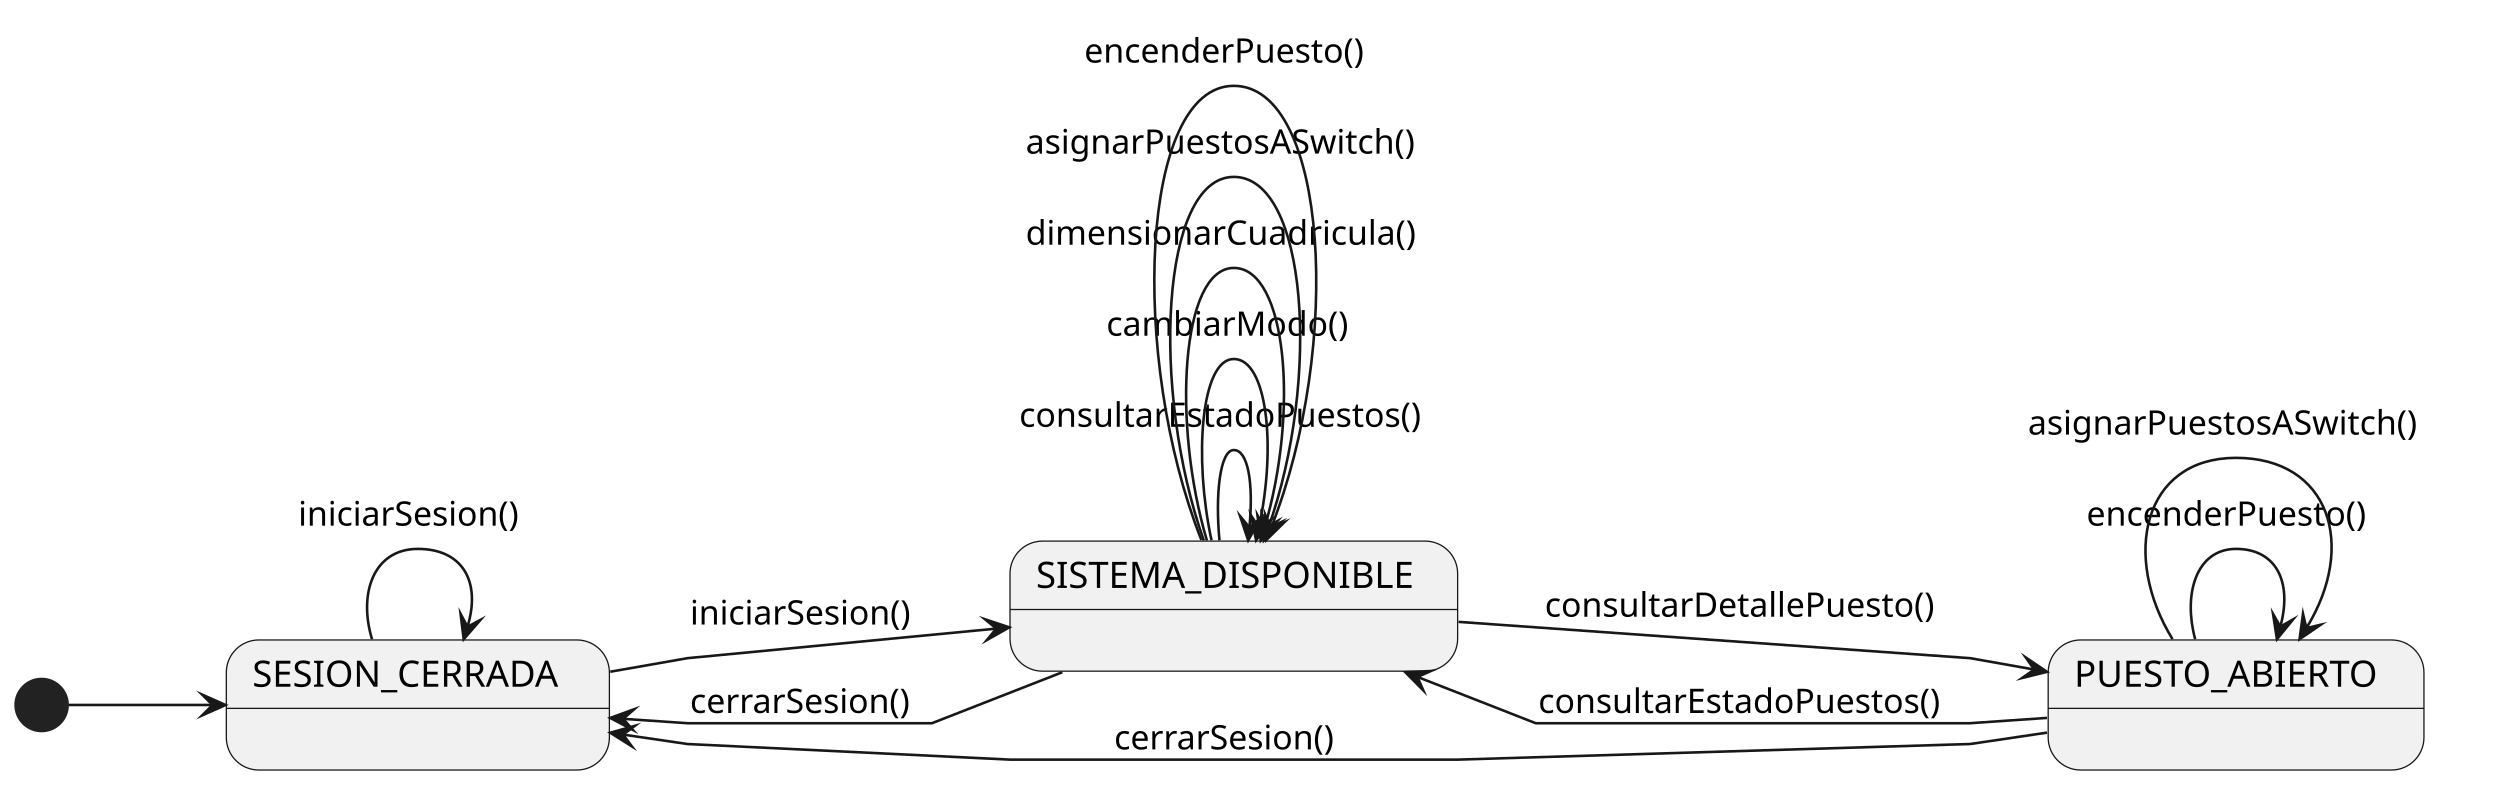
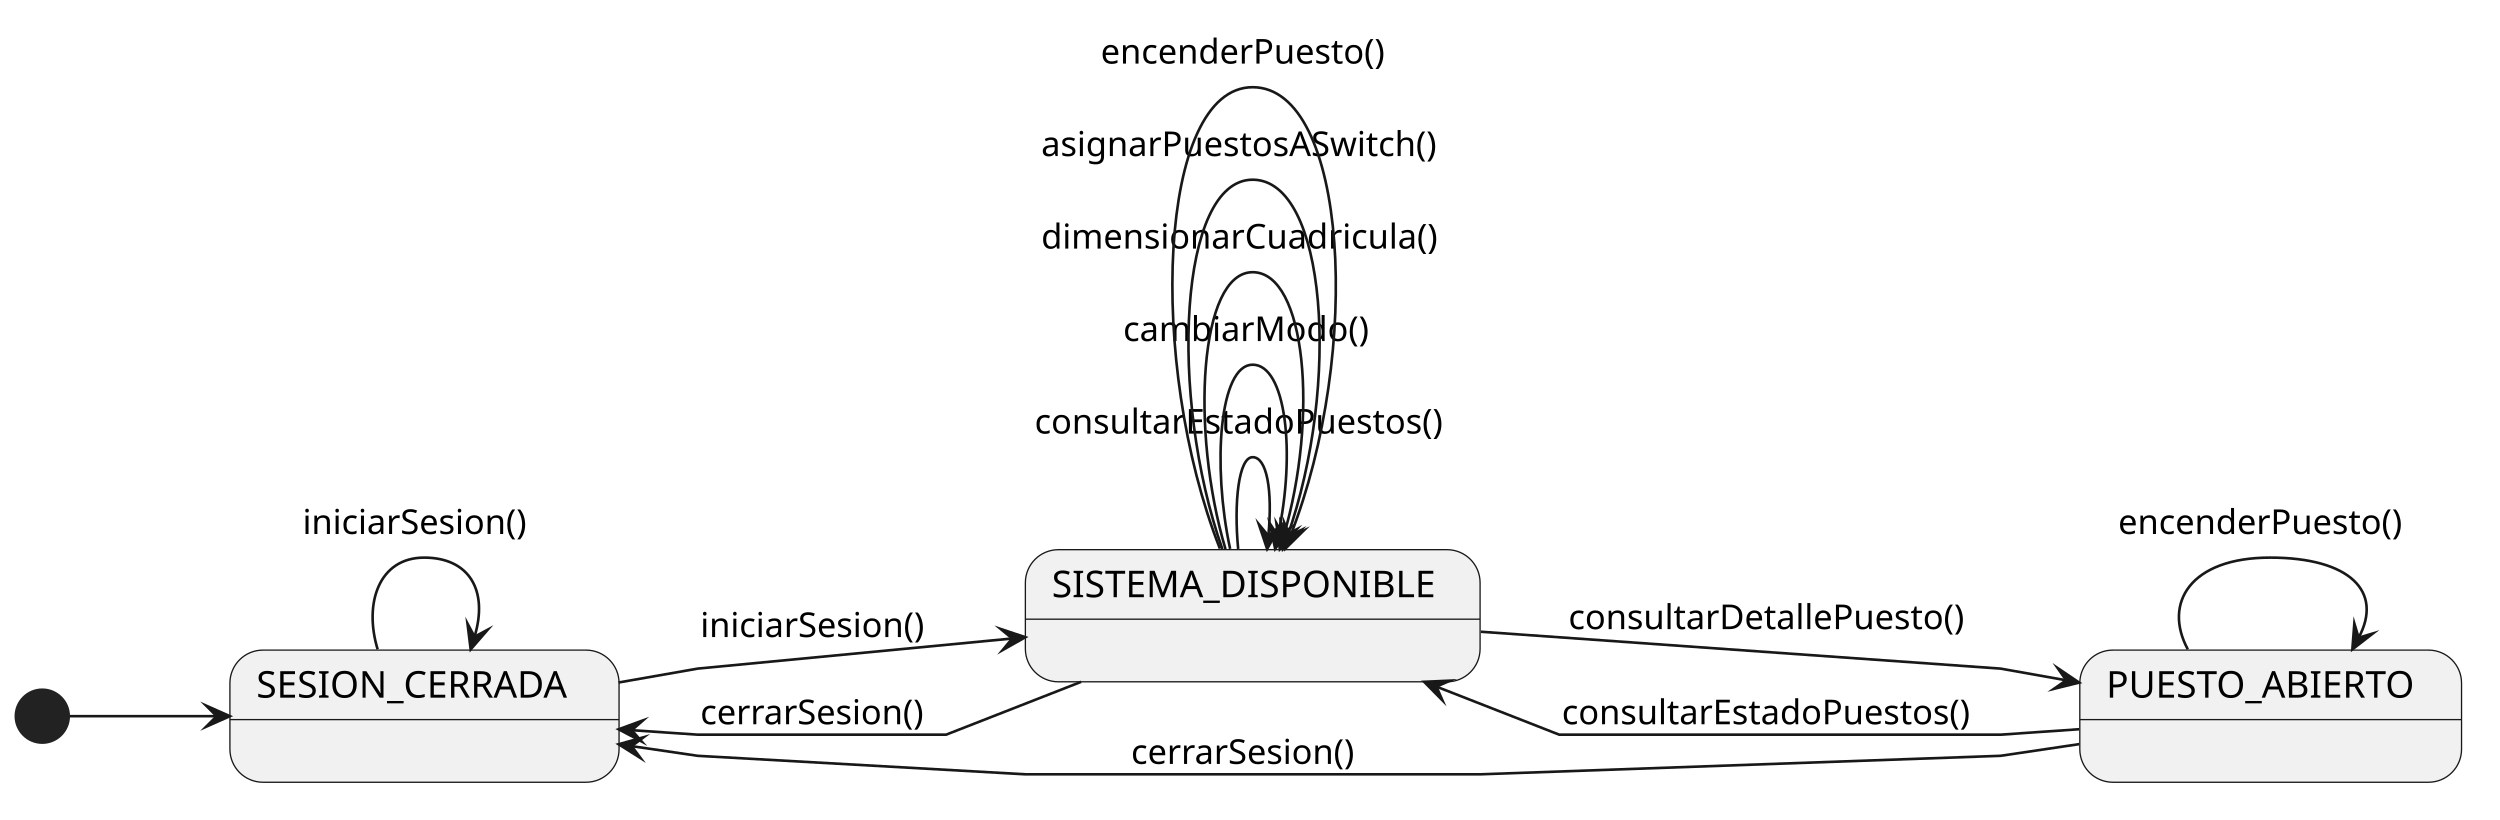
- <svg xmlns="http://www.w3.org/2000/svg" version="1.1" data-diagram-type="STATE" style="width:961px;height:310px;background:#FFFFFF;" width="961px" height="310px" viewBox="0 0 961 310" zoomAndPan="magnify" preserveAspectRatio="none" contentStyleType="text/css">
+ <svg xmlns="http://www.w3.org/2000/svg" version="1.1" data-diagram-type="STATE" style="width:946px;height:310px;background:#FFFFFF;" width="946px" height="310px" viewBox="0 0 946 310" zoomAndPan="magnify" preserveAspectRatio="none" contentStyleType="text/css">
  <defs />
  <g font-family="sans-serif" lengthAdjust="spacing">
    <g class="entity" data-qualified-name="SESION_CERRADA" id="ent0001" data-source-line="4">
      <rect x="87" y="246" width="147.251" height="50" fill="#F1F1F1" style="stroke:#181818;stroke-width:0.5;" rx="12.5" ry="12.5" />
      <line x1="87" y1="272.297" x2="234.251" y2="272.297" style="stroke:#181818;stroke-width:0.5;" />
      <text x="97" y="263.995" fill="#000" font-size="14" textLength="127.251">SESION_CERRADA</text>
    </g>
    <g class="entity" data-qualified-name="SISTEMA_DISPONIBLE" id="ent0002" data-source-line="5">
-       <rect x="388.25" y="208" width="172.065" height="50" fill="#F1F1F1" style="stroke:#181818;stroke-width:0.5;" rx="12.5" ry="12.5" />
-       <line x1="388.25" y1="234.297" x2="560.315" y2="234.297" style="stroke:#181818;stroke-width:0.5;" />
-       <text x="398.25" y="225.995" fill="#000" font-size="14" textLength="152.065">SISTEMA_DISPONIBLE</text>
+       <rect x="388" y="208" width="172.065" height="50" fill="#F1F1F1" style="stroke:#181818;stroke-width:0.5;" rx="12.5" ry="12.5" />
+       <line x1="388" y1="234.297" x2="560.065" y2="234.297" style="stroke:#181818;stroke-width:0.5;" />
+       <text x="398" y="225.995" fill="#000" font-size="14" textLength="152.065">SISTEMA_DISPONIBLE</text>
    </g>
    <g class="entity" data-qualified-name="PUESTO_ABIERTO" id="ent0003" data-source-line="6">
-       <rect x="787.32" y="246" width="144.448" height="50" fill="#F1F1F1" style="stroke:#181818;stroke-width:0.5;" rx="12.5" ry="12.5" />
-       <line x1="787.32" y1="272.297" x2="931.768" y2="272.297" style="stroke:#181818;stroke-width:0.5;" />
-       <text x="797.32" y="263.995" fill="#000" font-size="14" textLength="124.448">PUESTO_ABIERTO</text>
+       <rect x="787" y="246" width="144.448" height="50" fill="#F1F1F1" style="stroke:#181818;stroke-width:0.5;" rx="12.5" ry="12.5" />
+       <line x1="787" y1="272.297" x2="931.448" y2="272.297" style="stroke:#181818;stroke-width:0.5;" />
+       <text x="797" y="263.995" fill="#000" font-size="14" textLength="124.448">PUESTO_ABIERTO</text>
    </g>
    <g class="start_entity" data-qualified-name=".start." id="ent0004" data-source-line="8">
      <ellipse cx="16" cy="271" rx="10" ry="10" fill="#222" style="stroke:#222;stroke-width:1;" />
    </g>
    <g class="link" data-entity-1="ent0004" data-entity-2="ent0001" id="lnk5" data-source-line="8" data-link-type="dependency">
-       <path d="M26.36,271 C39,271 57.73,271 81.69,271" style="stroke:#181818;stroke-width:1;" fill="none" id="*start*-to-SESION_CERRADA" />
-       <polygon points="86.69,271,77.69,267,81.69,271,77.69,275,86.69,271" fill="#181818" style="stroke:#181818;stroke-width:1;stroke-linejoin:miter;stroke-miterlimit:10;" />
+       <path d="M26.35,271 C39.04,271 57.92,271 81.98,271" style="stroke:#181818;stroke-width:1;" fill="none" id="*start*-to-SESION_CERRADA" />
+       <polygon points="86.98,271,77.98,267,81.98,271,77.98,275,86.98,271" fill="#181818" style="stroke:#181818;stroke-width:1;stroke-linejoin:miter;stroke-miterlimit:10;" />
    </g>
    <g class="link" data-entity-1="ent0001" data-entity-2="ent0002" id="lnk6" data-source-line="10" data-link-type="dependency">
-       <path d="M234.57,258.21 C251.28,255.27 264.25,253 264.25,253 C264.25,253 325.183,247.166 382.983,241.636" style="stroke:#181818;stroke-width:1;" fill="none" id="SESION_CERRADA-to-SISTEMA_DISPONIBLE" />
-       <polygon points="387.96,241.16,378.62,238.035,382.983,241.636,379.382,245.999,387.96,241.16" fill="#181818" style="stroke:#181818;stroke-width:1;stroke-linejoin:miter;stroke-miterlimit:10;" />
-       <text x="265.25" y="240.067" fill="#000" font-size="13" textLength="92.504">iniciarSesion()</text>
+       <path d="M234.08,258.25 C250.91,255.3 264,253 264,253 C264,253 325.153,247.147 383.013,241.607" style="stroke:#181818;stroke-width:1;" fill="none" id="SESION_CERRADA-to-SISTEMA_DISPONIBLE" />
+       <polygon points="387.99,241.13,378.65,238.006,383.013,241.607,379.412,245.97,387.99,241.13" fill="#181818" style="stroke:#181818;stroke-width:1;stroke-linejoin:miter;stroke-miterlimit:10;" />
+       <text x="265" y="241.067" fill="#000" font-size="13" textLength="92.504">iniciarSesion()</text>
    </g>
    <g class="link" data-entity-1="ent0002" data-entity-2="ent0001" id="lnk8" data-source-line="12" data-link-type="dependency">
-       <path d="M408.37,258.39 C382.28,268.6 358.25,278 358.25,278 C358.25,278 264.25,278 264.25,278 C264.25,278 256.268,277.46 239.558,276.32" style="stroke:#181818;stroke-width:1;" fill="none" id="SISTEMA_DISPONIBLE-to-SESION_CERRADA" />
-       <polygon points="234.57,275.98,243.277,280.583,239.558,276.32,243.821,272.602,234.57,275.98" fill="#181818" style="stroke:#181818;stroke-width:1;stroke-linejoin:miter;stroke-miterlimit:10;" />
-       <text x="265.25" y="274.067" fill="#000" font-size="13" textLength="92.117">cerrarSesion()</text>
+       <path d="M409.11,258 C382.64,268.36 358,278 358,278 C358,278 264,278 264,278 C264,278 255.898,277.451 239.068,276.301" style="stroke:#181818;stroke-width:1;" fill="none" id="SISTEMA_DISPONIBLE-to-SESION_CERRADA" />
+       <polygon points="234.08,275.96,242.786,280.564,239.068,276.301,243.332,272.583,234.08,275.96" fill="#181818" style="stroke:#181818;stroke-width:1;stroke-linejoin:miter;stroke-miterlimit:10;" />
+       <text x="265" y="274.067" fill="#000" font-size="13" textLength="92.117">cerrarSesion()</text>
    </g>
    <g class="link" data-entity-1="ent0001" data-entity-2="ent0001" id="lnk7" data-source-line="11" data-link-type="dependency">
-       <path d="M143.01,245.72 C137.67,228.23 143.54,211 160.63,211 C177.71,211 185.04,223.448 179.7,240.938" style="stroke:#181818;stroke-width:1;" fill="none" id="SESION_CERRADA-to-SESION_CERRADA" />
-       <polygon points="178.24,245.72,184.694,238.28,179.7,240.938,177.042,235.944,178.24,245.72" fill="#181818" style="stroke:#181818;stroke-width:1;stroke-linejoin:miter;stroke-miterlimit:10;" />
-       <text x="114.63" y="202.067" fill="#000" font-size="13" textLength="92.504">iniciarSesion()</text>
+       <path d="M142.9,245.72 C137.57,228.23 143.44,211 160.5,211 C177.56,211 184.888,223.447 179.558,240.937" style="stroke:#181818;stroke-width:1;" fill="none" id="SESION_CERRADA-to-SESION_CERRADA" />
+       <polygon points="178.1,245.72,184.55,238.277,179.558,240.937,176.897,235.945,178.1,245.72" fill="#181818" style="stroke:#181818;stroke-width:1;stroke-linejoin:miter;stroke-miterlimit:10;" />
+       <text x="114.5" y="202.067" fill="#000" font-size="13" textLength="92.504">iniciarSesion()</text>
    </g>
    <g class="link" data-entity-1="ent0002" data-entity-2="ent0002" id="lnk9" data-source-line="14" data-link-type="dependency">
-       <path d="M468.77,207.72 C467.1,190.23 468.93,173 474.28,173 C479.63,173 481.945,185.253 480.275,202.743" style="stroke:#181818;stroke-width:1;" fill="none" id="SISTEMA_DISPONIBLE-to-SISTEMA_DISPONIBLE" />
-       <polygon points="479.8,207.72,484.637,199.141,480.275,202.743,476.674,198.381,479.8,207.72" fill="#181818" style="stroke:#181818;stroke-width:1;stroke-linejoin:miter;stroke-miterlimit:10;" />
-       <text x="391.78" y="164.067" fill="#000" font-size="13" textLength="165.445">consultarEstadoPuestos()</text>
+       <path d="M468.52,207.72 C466.86,190.23 468.68,173 474,173 C479.32,173 481.612,185.252 479.952,202.742" style="stroke:#181818;stroke-width:1;" fill="none" id="SISTEMA_DISPONIBLE-to-SISTEMA_DISPONIBLE" />
+       <polygon points="479.48,207.72,484.312,199.138,479.952,202.742,476.348,198.382,479.48,207.72" fill="#181818" style="stroke:#181818;stroke-width:1;stroke-linejoin:miter;stroke-miterlimit:10;" />
+       <text x="391.5" y="164.067" fill="#000" font-size="13" textLength="165.445">consultarEstadoPuestos()</text>
    </g>
    <g class="link" data-entity-1="ent0002" data-entity-2="ent0002" id="lnk10" data-source-line="15" data-link-type="dependency">
-       <path d="M465.71,207.7 C458.82,175.89 461.67,138 474.28,138 C486.89,138 490.81,171.004 483.91,202.814" style="stroke:#181818;stroke-width:1;" fill="none" id="SISTEMA_DISPONIBLE-to-SISTEMA_DISPONIBLE-1" />
-       <polygon points="482.85,207.7,488.667,199.752,483.91,202.814,480.849,198.057,482.85,207.7" fill="#181818" style="stroke:#181818;stroke-width:1;stroke-linejoin:miter;stroke-miterlimit:10;" />
-       <text x="425.28" y="129.067" fill="#000" font-size="13" textLength="98.471">cambiarModo()</text>
+       <path d="M465.48,207.7 C458.63,175.89 461.47,138 474,138 C486.53,138 490.423,171.002 483.573,202.812" style="stroke:#181818;stroke-width:1;" fill="none" id="SISTEMA_DISPONIBLE-to-SISTEMA_DISPONIBLE-1" />
+       <polygon points="482.52,207.7,488.325,199.744,483.573,202.812,480.504,198.06,482.52,207.7" fill="#181818" style="stroke:#181818;stroke-width:1;stroke-linejoin:miter;stroke-miterlimit:10;" />
+       <text x="425" y="129.067" fill="#000" font-size="13" textLength="98.471">cambiarModo()</text>
    </g>
    <g class="link" data-entity-1="ent0002" data-entity-2="ent0002" id="lnk11" data-source-line="16" data-link-type="dependency">
-       <path d="M463.94,207.79 C450.53,162.72 453.98,103 474.28,103 C494.58,103 499.455,157.927 486.055,202.997" style="stroke:#181818;stroke-width:1;" fill="none" id="SISTEMA_DISPONIBLE-to-SISTEMA_DISPONIBLE-2" />
-       <polygon points="484.63,207.79,491.029,200.303,486.055,202.997,483.361,198.023,484.63,207.79" fill="#181818" style="stroke:#181818;stroke-width:1;stroke-linejoin:miter;stroke-miterlimit:10;" />
-       <text x="394.28" y="94.067" fill="#000" font-size="13" textLength="160.253">dimensionarCuadricula()</text>
+       <path d="M463.72,207.79 C450.4,162.72 453.83,103 474,103 C494.17,103 499.017,157.925 485.697,202.995" style="stroke:#181818;stroke-width:1;" fill="none" id="SISTEMA_DISPONIBLE-to-SISTEMA_DISPONIBLE-2" />
+       <polygon points="484.28,207.79,490.667,200.293,485.697,202.995,482.995,198.025,484.28,207.79" fill="#181818" style="stroke:#181818;stroke-width:1;stroke-linejoin:miter;stroke-miterlimit:10;" />
+       <text x="394" y="94.067" fill="#000" font-size="13" textLength="160.253">dimensionarCuadricula()</text>
    </g>
    <g class="link" data-entity-1="ent0002" data-entity-2="ent0002" id="lnk12" data-source-line="17" data-link-type="dependency">
-       <path d="M462.74,207.78 C442.29,149.98 446.14,68 474.28,68 C502.43,68 507.948,145.266 487.498,203.066" style="stroke:#181818;stroke-width:1;" fill="none" id="SISTEMA_DISPONIBLE-to-SISTEMA_DISPONIBLE-3" />
-       <polygon points="485.83,207.78,492.603,200.63,487.498,203.066,485.061,197.961,485.83,207.78" fill="#181818" style="stroke:#181818;stroke-width:1;stroke-linejoin:miter;stroke-miterlimit:10;" />
-       <text x="394.28" y="59.067" fill="#000" font-size="13" textLength="160.843">asignarPuestosASwitch()</text>
+       <path d="M462.53,207.78 C442.21,149.98 446.03,68 474,68 C501.97,68 507.448,145.263 487.128,203.063" style="stroke:#181818;stroke-width:1;" fill="none" id="SISTEMA_DISPONIBLE-to-SISTEMA_DISPONIBLE-3" />
+       <polygon points="485.47,207.78,492.229,200.616,487.128,203.063,484.681,197.963,485.47,207.78" fill="#181818" style="stroke:#181818;stroke-width:1;stroke-linejoin:miter;stroke-miterlimit:10;" />
+       <text x="394" y="59.067" fill="#000" font-size="13" textLength="160.843">asignarPuestosASwitch()</text>
    </g>
    <g class="link" data-entity-1="ent0002" data-entity-2="ent0002" id="lnk13" data-source-line="18" data-link-type="dependency">
-       <path d="M461.82,207.6 C434.07,137.37 438.22,33 474.28,33 C510.35,33 516.337,132.72 488.587,202.95" style="stroke:#181818;stroke-width:1;" fill="none" id="SISTEMA_DISPONIBLE-to-SISTEMA_DISPONIBLE-4" />
-       <polygon points="486.75,207.6,493.777,200.7,488.587,202.95,486.337,197.76,486.75,207.6" fill="#181818" style="stroke:#181818;stroke-width:1;stroke-linejoin:miter;stroke-miterlimit:10;" />
-       <text x="416.78" y="24.067" fill="#000" font-size="13" textLength="115.261">encenderPuesto()</text>
+       <path d="M461.61,207.6 C434.04,137.37 438.17,33 474,33 C509.83,33 515.787,132.716 488.217,202.946" style="stroke:#181818;stroke-width:1;" fill="none" id="SISTEMA_DISPONIBLE-to-SISTEMA_DISPONIBLE-4" />
+       <polygon points="486.39,207.6,493.402,200.684,488.217,202.946,485.955,197.761,486.39,207.6" fill="#181818" style="stroke:#181818;stroke-width:1;stroke-linejoin:miter;stroke-miterlimit:10;" />
+       <text x="416.5" y="24.067" fill="#000" font-size="13" textLength="115.261">encenderPuesto()</text>
    </g>
    <g class="link" data-entity-1="ent0002" data-entity-2="ent0003" id="lnk14" data-source-line="20" data-link-type="dependency">
-       <path d="M560.67,239.05 C643.68,244.94 757.32,253 757.32,253 C757.32,253 765.327,254.426 781.947,257.376" style="stroke:#181818;stroke-width:1;" fill="none" id="SISTEMA_DISPONIBLE-to-PUESTO_ABIERTO" />
-       <polygon points="786.87,258.25,778.708,252.739,781.947,257.376,777.309,260.616,786.87,258.25" fill="#181818" style="stroke:#181818;stroke-width:1;stroke-linejoin:miter;stroke-miterlimit:10;" />
-       <text x="593.82" y="237.067" fill="#000" font-size="13" textLength="160.71">consultarDetallePuesto()</text>
+       <path d="M560.37,239.05 C643.37,244.94 757,253 757,253 C757,253 765.118,254.443 781.838,257.423" style="stroke:#181818;stroke-width:1;" fill="none" id="SISTEMA_DISPONIBLE-to-PUESTO_ABIERTO" />
+       <polygon points="786.76,258.3,778.601,252.783,781.838,257.423,777.198,260.659,786.76,258.3" fill="#181818" style="stroke:#181818;stroke-width:1;stroke-linejoin:miter;stroke-miterlimit:10;" />
+       <text x="593.5" y="238.067" fill="#000" font-size="13" textLength="160.71">consultarDetallePuesto()</text>
    </g>
    <g class="link" data-entity-1="ent0003" data-entity-2="ent0002" id="lnk15" data-source-line="22" data-link-type="dependency">
-       <path d="M786.87,275.96 C770.25,277.11 757.32,278 757.32,278 C757.32,278 590.32,278 590.32,278 C590.32,278 570.946,270.422 544.856,260.212" style="stroke:#181818;stroke-width:1;" fill="none" id="PUESTO_ABIERTO-to-SISTEMA_DISPONIBLE" />
-       <polygon points="540.2,258.39,547.123,265.395,544.856,260.212,550.039,257.945,540.2,258.39" fill="#181818" style="stroke:#181818;stroke-width:1;stroke-linejoin:miter;stroke-miterlimit:10;" />
-       <text x="591.32" y="274.067" fill="#000" font-size="13" textLength="165.445">consultarEstadoPuestos()</text>
+       <path d="M786.76,275.94 C770.04,277.1 757,278 757,278 C757,278 590,278 590,278 C590,278 570.016,270.182 543.546,259.822" style="stroke:#181818;stroke-width:1;" fill="none" id="PUESTO_ABIERTO-to-SISTEMA_DISPONIBLE" />
+       <polygon points="538.89,258,545.813,265.005,543.546,259.822,548.729,257.555,538.89,258" fill="#181818" style="stroke:#181818;stroke-width:1;stroke-linejoin:miter;stroke-miterlimit:10;" />
+       <text x="591" y="274.067" fill="#000" font-size="13" textLength="165.445">consultarEstadoPuestos()</text>
    </g>
    <g class="link" data-entity-1="ent0003" data-entity-2="ent0003" id="lnk16" data-source-line="23" data-link-type="dependency">
-       <path d="M843.83,245.72 C839.07,228.23 844.31,211 859.54,211 C874.78,211 881.323,223.405 876.563,240.895" style="stroke:#181818;stroke-width:1;" fill="none" id="PUESTO_ABIERTO-to-PUESTO_ABIERTO" />
-       <polygon points="875.25,245.72,881.473,238.086,876.563,240.895,873.754,235.985,875.25,245.72" fill="#181818" style="stroke:#181818;stroke-width:1;stroke-linejoin:miter;stroke-miterlimit:10;" />
-       <text x="802.04" y="202.067" fill="#000" font-size="13" textLength="115.261">encenderPuesto()</text>
+       <path d="M827.87,245.72 C818.44,228.23 828.81,211 859,211 C889.19,211 901.933,223.829 892.503,241.319" style="stroke:#181818;stroke-width:1;" fill="none" id="PUESTO_ABIERTO-to-PUESTO_ABIERTO" />
+       <polygon points="890.13,245.72,897.922,239.696,892.503,241.319,890.88,235.9,890.13,245.72" fill="#181818" style="stroke:#181818;stroke-width:1;stroke-linejoin:miter;stroke-miterlimit:10;" />
+       <text x="801.5" y="202.067" fill="#000" font-size="13" textLength="115.261">encenderPuesto()</text>
    </g>
-     <g class="link" data-entity-1="ent0003" data-entity-2="ent0003" id="lnk17" data-source-line="24" data-link-type="dependency">
-       <path d="M835.13,245.7 C815.49,213.89 823.63,176 859.54,176 C895.45,176 906.217,209.636 886.577,241.446" style="stroke:#181818;stroke-width:1;" fill="none" id="PUESTO_ABIERTO-to-PUESTO_ABIERTO-1" />
-       <polygon points="883.95,245.7,892.082,240.143,886.577,241.446,885.275,235.941,883.95,245.7" fill="#181818" style="stroke:#181818;stroke-width:1;stroke-linejoin:miter;stroke-miterlimit:10;" />
-       <text x="779.54" y="167.067" fill="#000" font-size="13" textLength="160.843">asignarPuestosASwitch()</text>
-     </g>
-     <g class="link" data-entity-1="ent0003" data-entity-2="ent0001" id="lnk18" data-source-line="25" data-link-type="dependency">
-       <path d="M786.87,281.62 C770.25,284.08 757.32,286 757.32,286 C757.32,286 560.32,292 560.32,292 C560.32,292 388.25,292 388.25,292 C388.25,292 264.25,286 264.25,286 C264.25,286 256.228,284.822 239.518,282.382" style="stroke:#181818;stroke-width:1;" fill="none" id="PUESTO_ABIERTO-to-SESION_CERRADA" />
-       <polygon points="234.57,281.66,242.898,286.918,239.518,282.382,244.054,279.002,234.57,281.66" fill="#181818" style="stroke:#181818;stroke-width:1;stroke-linejoin:miter;stroke-miterlimit:10;" />
-       <text x="428.28" y="288.067" fill="#000" font-size="13" textLength="92.117">cerrarSesion()</text>
+     <g class="link" data-entity-1="ent0003" data-entity-2="ent0001" id="lnk17" data-source-line="24" data-link-type="dependency">
+       <path d="M786.76,281.58 C770.04,284.06 757,286 757,286 C757,286 560,293 560,293 C560,293 388,293 388,293 C388,293 264,286 264,286 C264,286 255.857,284.803 239.027,282.343" style="stroke:#181818;stroke-width:1;" fill="none" id="PUESTO_ABIERTO-to-SESION_CERRADA" />
+       <polygon points="234.08,281.62,242.407,286.88,239.027,282.343,243.564,278.964,234.08,281.62" fill="#181818" style="stroke:#181818;stroke-width:1;stroke-linejoin:miter;stroke-miterlimit:10;" />
+       <text x="428" y="289.067" fill="#000" font-size="13" textLength="92.117">cerrarSesion()</text>
    </g>
  </g>
</svg>
